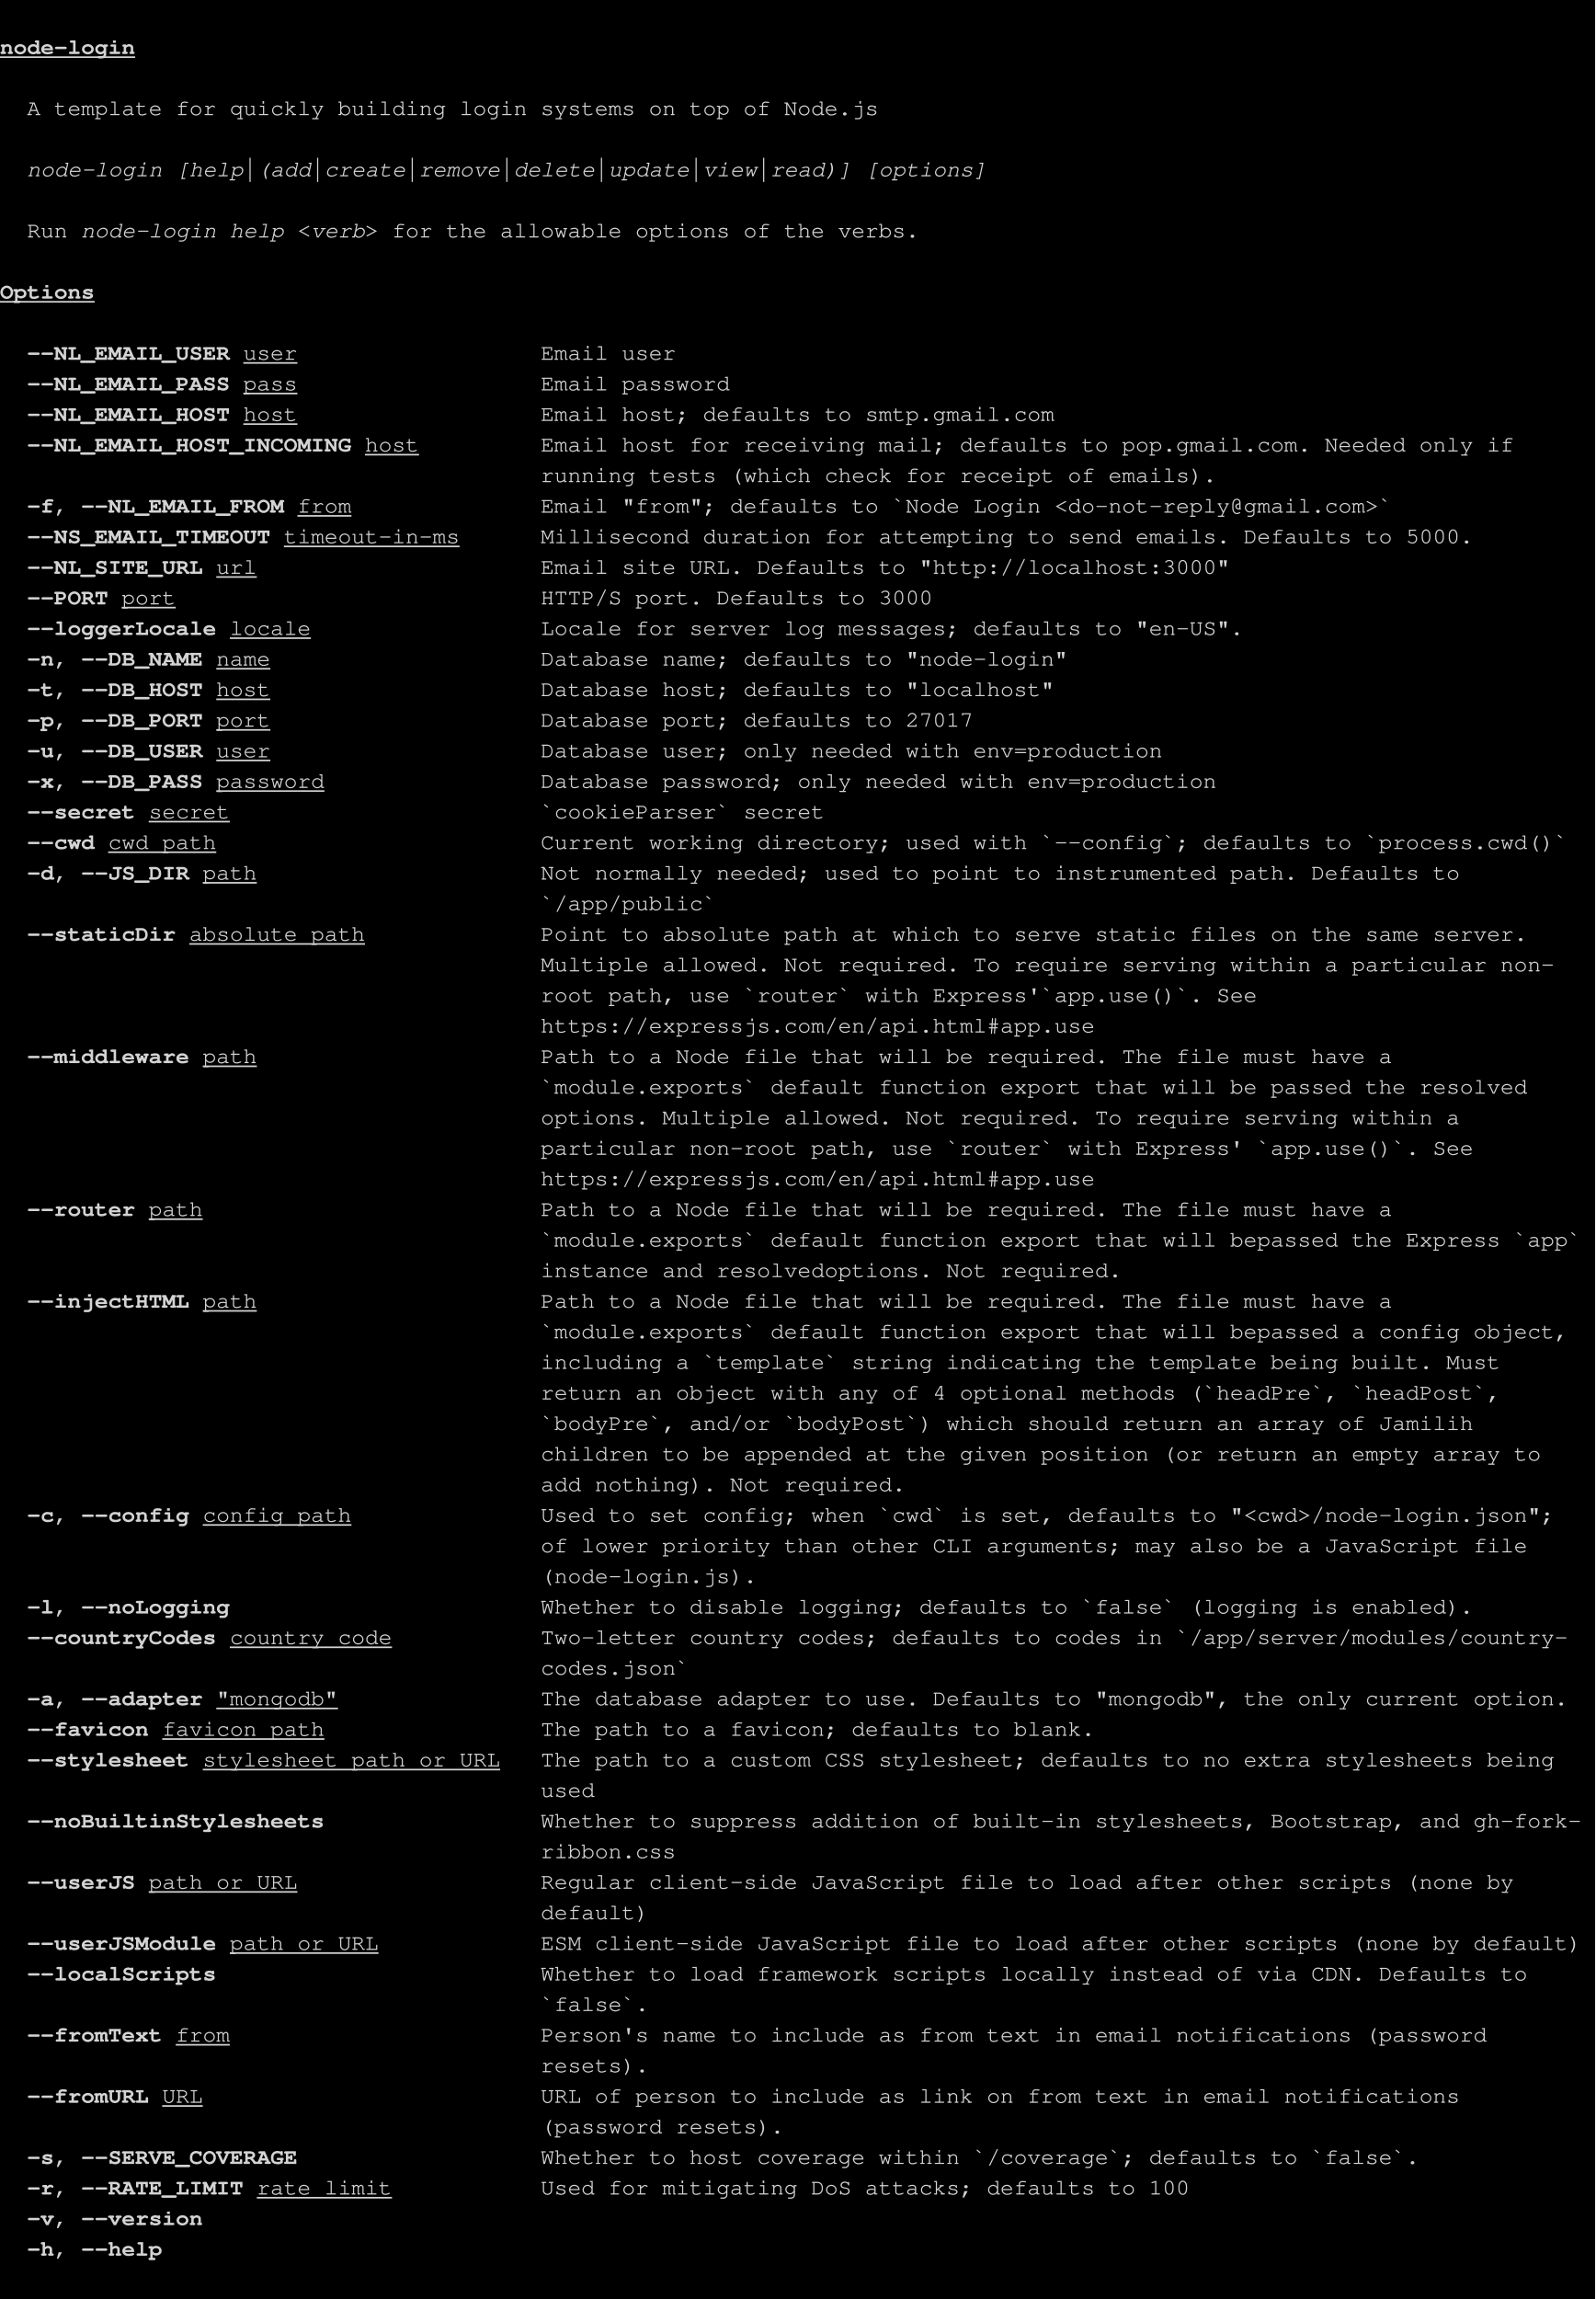
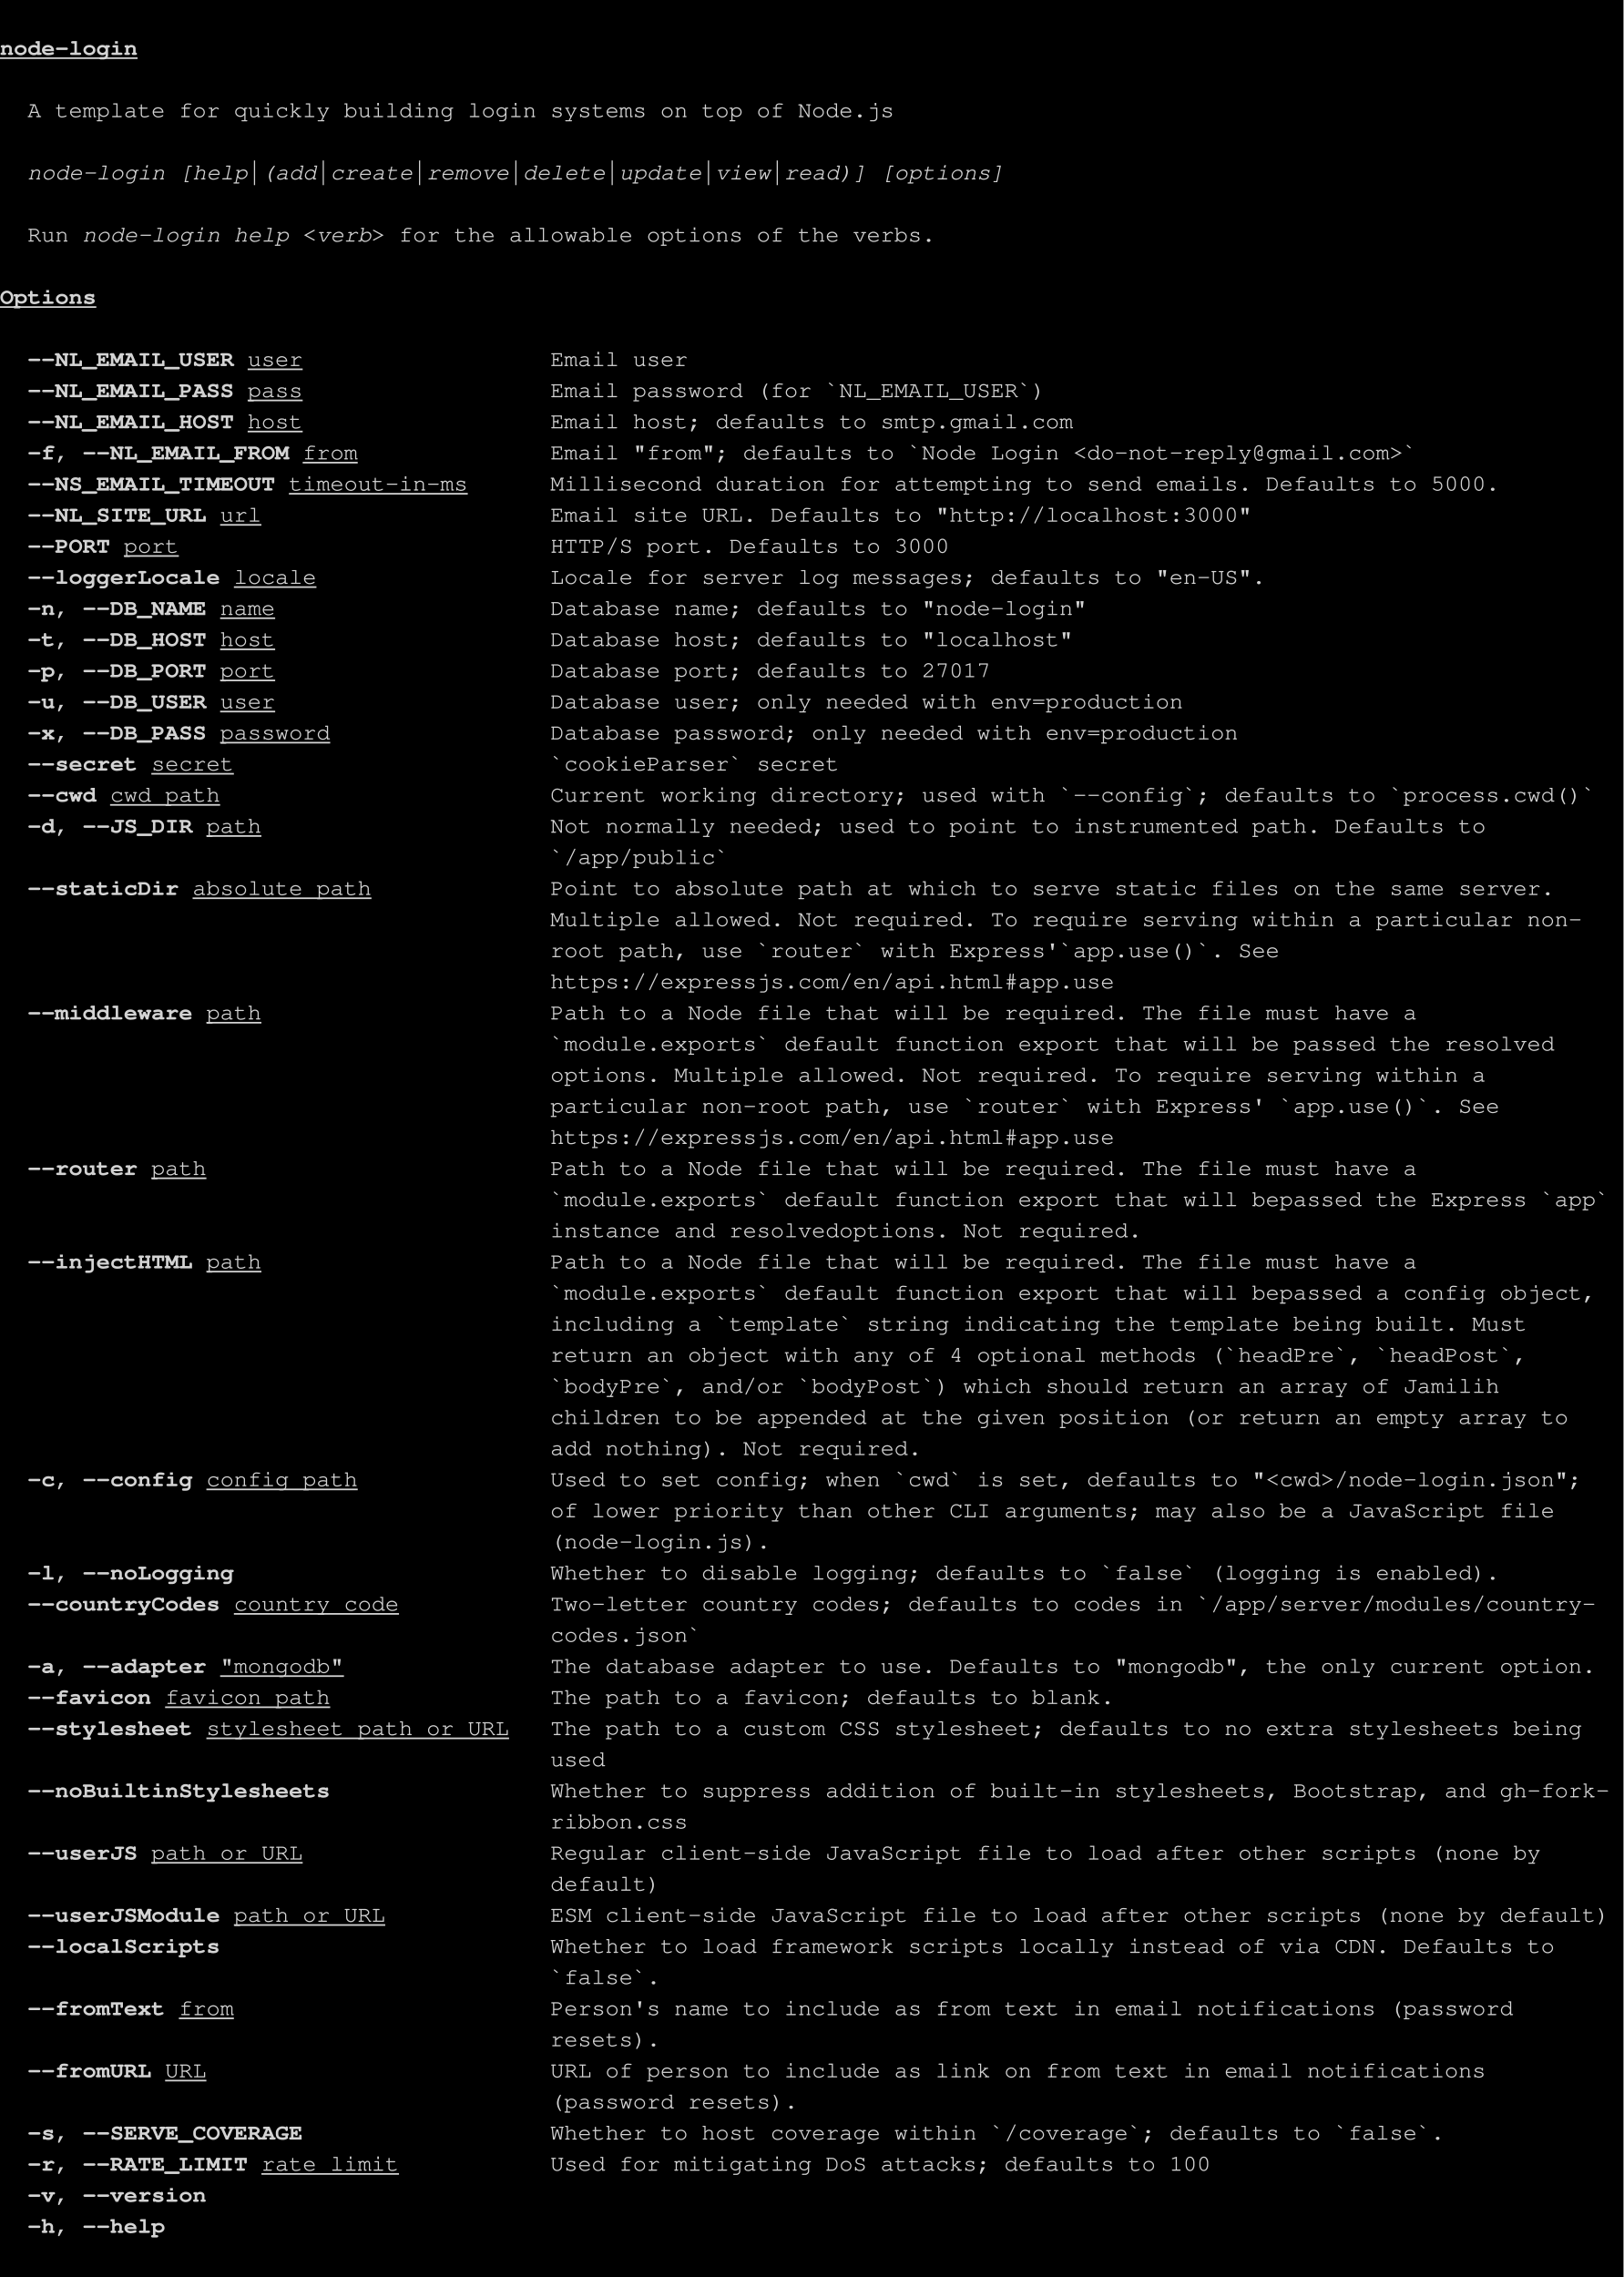
- <svg xmlns="http://www.w3.org/2000/svg" viewBox="0, 0, 991.36, 1428.45" font-family="SauceCodePro Nerd Font, Source Code Pro, Courier" font-size="14">
+ <svg xmlns="http://www.w3.org/2000/svg" viewBox="0, 0, 991.36, 1390.45" font-family="SauceCodePro Nerd Font, Source Code Pro, Courier" font-size="14">
  <g fill="#D3D3D3">
-     <rect x="0" y="0" width="991.36" height="1428.45" fill="#000000" />
+     <rect x="0" y="0" width="991.36" height="1390.45" fill="#000000" />
    <path d="M0,35.515 L84.014,35.515 Z" stroke="#D3D3D3" />
    <text x="0" y="33.55" font-weight="bold">node-login</text>
    <text x="16.8" y="71.55">  A template for quickly building login systems on top of Node.js               </text>
    <text x="16.8" y="109.55" font-style="italic">node-login [help|(add|create|remove|delete|update|view|read)] [options]</text>
    <text x="16.8" y="147.55">  Run </text>
    <text x="50.41" y="147.55" font-style="italic">node-login help &lt;verb&gt;</text>
    <text x="243.64" y="147.55"> for the allowable options of the verbs.            </text>
    <path d="M0,187.515 L58.81,187.515 Z" stroke="#D3D3D3" />
    <text x="0" y="185.55" font-weight="bold">Options</text>
    <text x="16.8" y="223.55" font-weight="bold">--NL_EMAIL_USER</text>
    <path d="M151.225,225.515 L184.83,225.515 Z" stroke="#D3D3D3" />
    <text x="151.22" y="223.55">user</text>
    <text x="336.05" y="223.55">                  Email user                                                                    </text>
    <text x="16.8" y="242.55" font-weight="bold">--NL_EMAIL_PASS</text>
    <path d="M151.225,244.515 L184.83,244.515 Z" stroke="#D3D3D3" />
    <text x="151.22" y="242.55">pass</text>
-     <text x="336.05" y="242.55">                  Email password                                                                </text>
+     <text x="336.05" y="242.55">                  Email password (for `NL_EMAIL_USER`)                                          </text>
    <text x="16.8" y="261.55" font-weight="bold">--NL_EMAIL_HOST</text>
    <path d="M151.225,263.515 L184.83,263.515 Z" stroke="#D3D3D3" />
    <text x="151.22" y="261.55">host</text>
    <text x="336.05" y="261.55">                  Email host; defaults to smtp.gmail.com                                        </text>
-     <text x="16.8" y="280.55" font-weight="bold">--NL_EMAIL_HOST_INCOMING</text>
-     <path d="M226.837,282.515 L260.442,282.515 Z" stroke="#D3D3D3" />
-     <text x="226.84" y="280.55">host</text>
-     <text x="336.05" y="280.55">         Email host for receiving mail; defaults to pop.gmail.com. Needed only if      </text>
-     <text x="336.05" y="299.55">                                        running tests (which check for receipt of emails).                            </text>
-     <text x="16.8" y="318.55" font-weight="bold">-f</text>
-     <text x="33.61" y="318.55">, </text>
-     <text x="50.41" y="318.55" font-weight="bold">--NL_EMAIL_FROM</text>
-     <path d="M184.83,320.515 L218.436,320.515 Z" stroke="#D3D3D3" />
-     <text x="184.83" y="318.55">from</text>
-     <text x="336.05" y="318.55">              Email "from"; defaults to `Node Login &lt;do-not-reply@gmail.com&gt;`               </text>
-     <text x="16.8" y="337.55" font-weight="bold">--NS_EMAIL_TIMEOUT</text>
-     <path d="M176.429,339.515 L285.646,339.515 Z" stroke="#D3D3D3" />
-     <text x="176.43" y="337.55">timeout-in-ms</text>
-     <text x="336.05" y="337.55">      Millisecond duration for attempting to send emails. Defaults to 5000.         </text>
-     <text x="16.8" y="356.55" font-weight="bold">--NL_SITE_URL</text>
-     <path d="M134.422,358.515 L159.626,358.515 Z" stroke="#D3D3D3" />
-     <text x="134.42" y="356.55">url</text>
-     <text x="336.05" y="356.55">                     Email site URL. Defaults to "http://localhost:3000"                           </text>
-     <text x="16.8" y="375.55" font-weight="bold">--PORT</text>
-     <path d="M75.612,377.515 L109.218,377.515 Z" stroke="#D3D3D3" />
-     <text x="75.61" y="375.55">port</text>
-     <text x="336.05" y="375.55">                           HTTP/S port. Defaults to 3000                                                 </text>
-     <text x="16.8" y="394.55" font-weight="bold">--loggerLocale</text>
-     <path d="M142.823,396.515 L193.231,396.515 Z" stroke="#D3D3D3" />
-     <text x="142.82" y="394.55">locale</text>
-     <text x="336.05" y="394.55">                 Locale for server log messages; defaults to "en-US".                          </text>
-     <text x="16.8" y="413.55" font-weight="bold">-n</text>
+     <text x="16.8" y="280.55" font-weight="bold">-f</text>
+     <text x="33.61" y="280.55">, </text>
+     <text x="50.41" y="280.55" font-weight="bold">--NL_EMAIL_FROM</text>
+     <path d="M184.83,282.515 L218.436,282.515 Z" stroke="#D3D3D3" />
+     <text x="184.83" y="280.55">from</text>
+     <text x="336.05" y="280.55">              Email "from"; defaults to `Node Login &lt;do-not-reply@gmail.com&gt;`               </text>
+     <text x="16.8" y="299.55" font-weight="bold">--NS_EMAIL_TIMEOUT</text>
+     <path d="M176.429,301.515 L285.646,301.515 Z" stroke="#D3D3D3" />
+     <text x="176.43" y="299.55">timeout-in-ms</text>
+     <text x="336.05" y="299.55">      Millisecond duration for attempting to send emails. Defaults to 5000.         </text>
+     <text x="16.8" y="318.55" font-weight="bold">--NL_SITE_URL</text>
+     <path d="M134.422,320.515 L159.626,320.515 Z" stroke="#D3D3D3" />
+     <text x="134.42" y="318.55">url</text>
+     <text x="336.05" y="318.55">                     Email site URL. Defaults to "http://localhost:3000"                           </text>
+     <text x="16.8" y="337.55" font-weight="bold">--PORT</text>
+     <path d="M75.612,339.515 L109.218,339.515 Z" stroke="#D3D3D3" />
+     <text x="75.61" y="337.55">port</text>
+     <text x="336.05" y="337.55">                           HTTP/S port. Defaults to 3000                                                 </text>
+     <text x="16.8" y="356.55" font-weight="bold">--loggerLocale</text>
+     <path d="M142.823,358.515 L193.231,358.515 Z" stroke="#D3D3D3" />
+     <text x="142.82" y="356.55">locale</text>
+     <text x="336.05" y="356.55">                 Locale for server log messages; defaults to "en-US".                          </text>
+     <text x="16.8" y="375.55" font-weight="bold">-n</text>
+     <text x="33.61" y="375.55">, </text>
+     <text x="50.41" y="375.55" font-weight="bold">--DB_NAME</text>
+     <path d="M134.422,377.515 L168.027,377.515 Z" stroke="#D3D3D3" />
+     <text x="134.42" y="375.55">name</text>
+     <text x="336.05" y="375.55">                    Database name; defaults to "node-login"                                       </text>
+     <text x="16.8" y="394.55" font-weight="bold">-t</text>
+     <text x="33.61" y="394.55">, </text>
+     <text x="50.41" y="394.55" font-weight="bold">--DB_HOST</text>
+     <path d="M134.422,396.515 L168.027,396.515 Z" stroke="#D3D3D3" />
+     <text x="134.42" y="394.55">host</text>
+     <text x="336.05" y="394.55">                    Database host; defaults to "localhost"                                        </text>
+     <text x="16.8" y="413.55" font-weight="bold">-p</text>
    <text x="33.61" y="413.55">, </text>
-     <text x="50.41" y="413.55" font-weight="bold">--DB_NAME</text>
+     <text x="50.41" y="413.55" font-weight="bold">--DB_PORT</text>
    <path d="M134.422,415.515 L168.027,415.515 Z" stroke="#D3D3D3" />
-     <text x="134.42" y="413.55">name</text>
-     <text x="336.05" y="413.55">                    Database name; defaults to "node-login"                                       </text>
-     <text x="16.8" y="432.55" font-weight="bold">-t</text>
+     <text x="134.42" y="413.55">port</text>
+     <text x="336.05" y="413.55">                    Database port; defaults to 27017                                              </text>
+     <text x="16.8" y="432.55" font-weight="bold">-u</text>
    <text x="33.61" y="432.55">, </text>
-     <text x="50.41" y="432.55" font-weight="bold">--DB_HOST</text>
+     <text x="50.41" y="432.55" font-weight="bold">--DB_USER</text>
    <path d="M134.422,434.515 L168.027,434.515 Z" stroke="#D3D3D3" />
-     <text x="134.42" y="432.55">host</text>
-     <text x="336.05" y="432.55">                    Database host; defaults to "localhost"                                        </text>
-     <text x="16.8" y="451.55" font-weight="bold">-p</text>
+     <text x="134.42" y="432.55">user</text>
+     <text x="336.05" y="432.55">                    Database user; only needed with env=production                                </text>
+     <text x="16.8" y="451.55" font-weight="bold">-x</text>
    <text x="33.61" y="451.55">, </text>
-     <text x="50.41" y="451.55" font-weight="bold">--DB_PORT</text>
-     <path d="M134.422,453.515 L168.027,453.515 Z" stroke="#D3D3D3" />
-     <text x="134.42" y="451.55">port</text>
-     <text x="336.05" y="451.55">                    Database port; defaults to 27017                                              </text>
-     <text x="16.8" y="470.55" font-weight="bold">-u</text>
-     <text x="33.61" y="470.55">, </text>
-     <text x="50.41" y="470.55" font-weight="bold">--DB_USER</text>
-     <path d="M134.422,472.515 L168.027,472.515 Z" stroke="#D3D3D3" />
-     <text x="134.42" y="470.55">user</text>
-     <text x="336.05" y="470.55">                    Database user; only needed with env=production                                </text>
-     <text x="16.8" y="489.55" font-weight="bold">-x</text>
-     <text x="33.61" y="489.55">, </text>
-     <text x="50.41" y="489.55" font-weight="bold">--DB_PASS</text>
-     <path d="M134.422,491.515 L201.633,491.515 Z" stroke="#D3D3D3" />
-     <text x="134.42" y="489.55">password</text>
-     <text x="336.05" y="489.55">                Database password; only needed with env=production                            </text>
-     <text x="16.8" y="508.55" font-weight="bold">--secret</text>
-     <path d="M92.415,510.515 L142.823,510.515 Z" stroke="#D3D3D3" />
-     <text x="92.42" y="508.55">secret</text>
-     <text x="336.05" y="508.55">                       `cookieParser` secret                                                         </text>
-     <text x="16.8" y="527.55" font-weight="bold">--cwd</text>
-     <path d="M67.211,529.515 L134.422,529.515 Z" stroke="#D3D3D3" />
-     <text x="67.21" y="527.55">cwd path</text>
-     <text x="336.05" y="527.55">                        Current working directory; used with `--config`; defaults to `process.cwd()`  </text>
-     <text x="16.8" y="546.55" font-weight="bold">-d</text>
-     <text x="33.61" y="546.55">, </text>
-     <text x="50.41" y="546.55" font-weight="bold">--JS_DIR</text>
-     <path d="M126.021,548.515 L159.626,548.515 Z" stroke="#D3D3D3" />
-     <text x="126.02" y="546.55">path</text>
-     <text x="336.05" y="546.55">                     Not normally needed; used to point to instrumented path. Defaults to          </text>
-     <text x="336.05" y="565.55">                                        `/app/public`                                                                 </text>
-     <text x="16.8" y="584.55" font-weight="bold">--staticDir</text>
-     <path d="M117.619,586.515 L226.837,586.515 Z" stroke="#D3D3D3" />
-     <text x="117.62" y="584.55">absolute path</text>
-     <text x="336.05" y="584.55">             Point to absolute path at which to serve static files on the same server.     </text>
-     <text x="336.05" y="603.55">                                        Multiple allowed. Not required. To require serving within a particular non-   </text>
-     <text x="336.05" y="622.55">                                        root path, use `router` with Express'`app.use()`. See                         </text>
-     <text x="336.05" y="641.55">                                        https://expressjs.com/en/api.html#app.use                                     </text>
-     <text x="16.8" y="660.55" font-weight="bold">--middleware</text>
-     <path d="M126.021,662.515 L159.626,662.515 Z" stroke="#D3D3D3" />
-     <text x="126.02" y="660.55">path</text>
-     <text x="336.05" y="660.55">                     Path to a Node file that will be required. The file must have a               </text>
-     <text x="336.05" y="679.55">                                        `module.exports` default function export that will be passed the resolved     </text>
-     <text x="336.05" y="698.55">                                        options. Multiple allowed. Not required. To require serving within a          </text>
-     <text x="336.05" y="717.55">                                        particular non-root path, use `router` with Express' `app.use()`. See         </text>
-     <text x="336.05" y="736.55">                                        https://expressjs.com/en/api.html#app.use                                     </text>
-     <text x="16.8" y="755.55" font-weight="bold">--router</text>
-     <path d="M92.415,757.515 L126.021,757.515 Z" stroke="#D3D3D3" />
-     <text x="92.42" y="755.55">path</text>
-     <text x="336.05" y="755.55">                         Path to a Node file that will be required. The file must have a               </text>
-     <text x="336.05" y="774.55">                                        `module.exports` default function export that will bepassed the Express `app` </text>
-     <text x="336.05" y="793.55">                                        instance and resolvedoptions. Not required.                                   </text>
-     <text x="16.8" y="812.55" font-weight="bold">--injectHTML</text>
-     <path d="M126.021,814.515 L159.626,814.515 Z" stroke="#D3D3D3" />
-     <text x="126.02" y="812.55">path</text>
-     <text x="336.05" y="812.55">                     Path to a Node file that will be required. The file must have a               </text>
-     <text x="336.05" y="831.55">                                        `module.exports` default function export that will bepassed a config object,  </text>
-     <text x="336.05" y="850.55">                                        including a `template` string indicating the template being built. Must       </text>
-     <text x="336.05" y="869.55">                                        return an object with any of 4 optional methods (`headPre`, `headPost`,       </text>
-     <text x="336.05" y="888.55">                                        `bodyPre`, and/or `bodyPost`) which should return an array of Jamilih         </text>
-     <text x="336.05" y="907.55">                                        children to be appended at the given position (or return an empty array to    </text>
-     <text x="336.05" y="926.55">                                        add nothing). Not required.                                                   </text>
-     <text x="16.8" y="945.55" font-weight="bold">-c</text>
-     <text x="33.61" y="945.55">, </text>
-     <text x="50.41" y="945.55" font-weight="bold">--config</text>
-     <path d="M126.021,947.515 L218.436,947.515 Z" stroke="#D3D3D3" />
-     <text x="126.02" y="945.55">config path</text>
-     <text x="336.05" y="945.55">              Used to set config; when `cwd` is set, defaults to "&lt;cwd&gt;/node-login.json";   </text>
-     <text x="336.05" y="964.55">                                        of lower priority than other CLI arguments; may also be a JavaScript file     </text>
-     <text x="336.05" y="983.55">                                        (node-login.js).                                                              </text>
-     <text x="16.8" y="1002.55" font-weight="bold">-l</text>
-     <text x="33.61" y="1002.55">, </text>
-     <text x="50.41" y="1002.55" font-weight="bold">--noLogging</text>
-     <text x="336.05" y="1002.55">                       Whether to disable logging; defaults to `false` (logging is enabled).         </text>
-     <text x="16.8" y="1021.55" font-weight="bold">--countryCodes</text>
-     <path d="M142.823,1023.515 L243.64,1023.515 Z" stroke="#D3D3D3" />
-     <text x="142.82" y="1021.55">country code</text>
-     <text x="336.05" y="1021.55">           Two-letter country codes; defaults to codes in `/app/server/modules/country-  </text>
-     <text x="336.05" y="1040.55">                                        codes.json`                                                                   </text>
-     <text x="16.8" y="1059.55" font-weight="bold">-a</text>
-     <text x="33.61" y="1059.55">, </text>
-     <text x="50.41" y="1059.55" font-weight="bold">--adapter</text>
-     <path d="M134.422,1061.515 L210.034,1061.515 Z" stroke="#D3D3D3" />
-     <text x="134.42" y="1059.55">"mongodb"</text>
-     <text x="336.05" y="1059.55">               The database adapter to use. Defaults to "mongodb", the only current option.  </text>
-     <text x="16.8" y="1078.55" font-weight="bold">--favicon</text>
-     <path d="M100.816,1080.515 L201.633,1080.515 Z" stroke="#D3D3D3" />
-     <text x="100.82" y="1078.55">favicon path</text>
-     <text x="336.05" y="1078.55">                The path to a favicon; defaults to blank.                                     </text>
-     <text x="16.8" y="1097.55" font-weight="bold">--stylesheet</text>
-     <path d="M126.021,1099.515 L310.851,1099.515 Z" stroke="#D3D3D3" />
-     <text x="126.02" y="1097.55">stylesheet path or URL</text>
-     <text x="336.05" y="1097.55">   The path to a custom CSS stylesheet; defaults to no extra stylesheets being   </text>
-     <text x="336.05" y="1116.55">                                        used                                                                          </text>
-     <text x="16.8" y="1135.55" font-weight="bold">--noBuiltinStylesheets</text>
-     <text x="336.05" y="1135.55">                Whether to suppress addition of built-in stylesheets, Bootstrap, and gh-fork- </text>
-     <text x="336.05" y="1154.55">                                        ribbon.css                                                                    </text>
-     <text x="16.8" y="1173.55" font-weight="bold">--userJS</text>
-     <path d="M92.415,1175.515 L184.83,1175.515 Z" stroke="#D3D3D3" />
-     <text x="92.42" y="1173.55">path or URL</text>
-     <text x="336.05" y="1173.55">                  Regular client-side JavaScript file to load after other scripts (none by      </text>
-     <text x="336.05" y="1192.55">                                        default)                                                                      </text>
-     <text x="16.8" y="1211.55" font-weight="bold">--userJSModule</text>
-     <path d="M142.823,1213.515 L235.238,1213.515 Z" stroke="#D3D3D3" />
-     <text x="142.82" y="1211.55">path or URL</text>
-     <text x="336.05" y="1211.55">            ESM client-side JavaScript file to load after other scripts (none by default) </text>
-     <text x="16.8" y="1230.55" font-weight="bold">--localScripts</text>
-     <text x="336.05" y="1230.55">                        Whether to load framework scripts locally instead of via CDN. Defaults to     </text>
-     <text x="336.05" y="1249.55">                                        `false`.                                                                      </text>
-     <text x="16.8" y="1268.55" font-weight="bold">--fromText</text>
-     <path d="M109.218,1270.515 L142.823,1270.515 Z" stroke="#D3D3D3" />
-     <text x="109.22" y="1268.55">from</text>
-     <text x="336.05" y="1268.55">                       Person's name to include as from text in email notifications (password        </text>
-     <text x="336.05" y="1287.55">                                        resets).                                                                      </text>
-     <text x="16.8" y="1306.55" font-weight="bold">--fromURL</text>
-     <path d="M100.816,1308.515 L126.021,1308.515 Z" stroke="#D3D3D3" />
-     <text x="100.82" y="1306.55">URL</text>
-     <text x="336.05" y="1306.55">                         URL of person to include as link on from text in email notifications          </text>
-     <text x="336.05" y="1325.55">                                        (password resets).                                                            </text>
-     <text x="16.8" y="1344.55" font-weight="bold">-s</text>
+     <text x="50.41" y="451.55" font-weight="bold">--DB_PASS</text>
+     <path d="M134.422,453.515 L201.633,453.515 Z" stroke="#D3D3D3" />
+     <text x="134.42" y="451.55">password</text>
+     <text x="336.05" y="451.55">                Database password; only needed with env=production                            </text>
+     <text x="16.8" y="470.55" font-weight="bold">--secret</text>
+     <path d="M92.415,472.515 L142.823,472.515 Z" stroke="#D3D3D3" />
+     <text x="92.42" y="470.55">secret</text>
+     <text x="336.05" y="470.55">                       `cookieParser` secret                                                         </text>
+     <text x="16.8" y="489.55" font-weight="bold">--cwd</text>
+     <path d="M67.211,491.515 L134.422,491.515 Z" stroke="#D3D3D3" />
+     <text x="67.21" y="489.55">cwd path</text>
+     <text x="336.05" y="489.55">                        Current working directory; used with `--config`; defaults to `process.cwd()`  </text>
+     <text x="16.8" y="508.55" font-weight="bold">-d</text>
+     <text x="33.61" y="508.55">, </text>
+     <text x="50.41" y="508.55" font-weight="bold">--JS_DIR</text>
+     <path d="M126.021,510.515 L159.626,510.515 Z" stroke="#D3D3D3" />
+     <text x="126.02" y="508.55">path</text>
+     <text x="336.05" y="508.55">                     Not normally needed; used to point to instrumented path. Defaults to          </text>
+     <text x="336.05" y="527.55">                                        `/app/public`                                                                 </text>
+     <text x="16.8" y="546.55" font-weight="bold">--staticDir</text>
+     <path d="M117.619,548.515 L226.837,548.515 Z" stroke="#D3D3D3" />
+     <text x="117.62" y="546.55">absolute path</text>
+     <text x="336.05" y="546.55">             Point to absolute path at which to serve static files on the same server.     </text>
+     <text x="336.05" y="565.55">                                        Multiple allowed. Not required. To require serving within a particular non-   </text>
+     <text x="336.05" y="584.55">                                        root path, use `router` with Express'`app.use()`. See                         </text>
+     <text x="336.05" y="603.55">                                        https://expressjs.com/en/api.html#app.use                                     </text>
+     <text x="16.8" y="622.55" font-weight="bold">--middleware</text>
+     <path d="M126.021,624.515 L159.626,624.515 Z" stroke="#D3D3D3" />
+     <text x="126.02" y="622.55">path</text>
+     <text x="336.05" y="622.55">                     Path to a Node file that will be required. The file must have a               </text>
+     <text x="336.05" y="641.55">                                        `module.exports` default function export that will be passed the resolved     </text>
+     <text x="336.05" y="660.55">                                        options. Multiple allowed. Not required. To require serving within a          </text>
+     <text x="336.05" y="679.55">                                        particular non-root path, use `router` with Express' `app.use()`. See         </text>
+     <text x="336.05" y="698.55">                                        https://expressjs.com/en/api.html#app.use                                     </text>
+     <text x="16.8" y="717.55" font-weight="bold">--router</text>
+     <path d="M92.415,719.515 L126.021,719.515 Z" stroke="#D3D3D3" />
+     <text x="92.42" y="717.55">path</text>
+     <text x="336.05" y="717.55">                         Path to a Node file that will be required. The file must have a               </text>
+     <text x="336.05" y="736.55">                                        `module.exports` default function export that will bepassed the Express `app` </text>
+     <text x="336.05" y="755.55">                                        instance and resolvedoptions. Not required.                                   </text>
+     <text x="16.8" y="774.55" font-weight="bold">--injectHTML</text>
+     <path d="M126.021,776.515 L159.626,776.515 Z" stroke="#D3D3D3" />
+     <text x="126.02" y="774.55">path</text>
+     <text x="336.05" y="774.55">                     Path to a Node file that will be required. The file must have a               </text>
+     <text x="336.05" y="793.55">                                        `module.exports` default function export that will bepassed a config object,  </text>
+     <text x="336.05" y="812.55">                                        including a `template` string indicating the template being built. Must       </text>
+     <text x="336.05" y="831.55">                                        return an object with any of 4 optional methods (`headPre`, `headPost`,       </text>
+     <text x="336.05" y="850.55">                                        `bodyPre`, and/or `bodyPost`) which should return an array of Jamilih         </text>
+     <text x="336.05" y="869.55">                                        children to be appended at the given position (or return an empty array to    </text>
+     <text x="336.05" y="888.55">                                        add nothing). Not required.                                                   </text>
+     <text x="16.8" y="907.55" font-weight="bold">-c</text>
+     <text x="33.61" y="907.55">, </text>
+     <text x="50.41" y="907.55" font-weight="bold">--config</text>
+     <path d="M126.021,909.515 L218.436,909.515 Z" stroke="#D3D3D3" />
+     <text x="126.02" y="907.55">config path</text>
+     <text x="336.05" y="907.55">              Used to set config; when `cwd` is set, defaults to "&lt;cwd&gt;/node-login.json";   </text>
+     <text x="336.05" y="926.55">                                        of lower priority than other CLI arguments; may also be a JavaScript file     </text>
+     <text x="336.05" y="945.55">                                        (node-login.js).                                                              </text>
+     <text x="16.8" y="964.55" font-weight="bold">-l</text>
+     <text x="33.61" y="964.55">, </text>
+     <text x="50.41" y="964.55" font-weight="bold">--noLogging</text>
+     <text x="336.05" y="964.55">                       Whether to disable logging; defaults to `false` (logging is enabled).         </text>
+     <text x="16.8" y="983.55" font-weight="bold">--countryCodes</text>
+     <path d="M142.823,985.515 L243.64,985.515 Z" stroke="#D3D3D3" />
+     <text x="142.82" y="983.55">country code</text>
+     <text x="336.05" y="983.55">           Two-letter country codes; defaults to codes in `/app/server/modules/country-  </text>
+     <text x="336.05" y="1002.55">                                        codes.json`                                                                   </text>
+     <text x="16.8" y="1021.55" font-weight="bold">-a</text>
+     <text x="33.61" y="1021.55">, </text>
+     <text x="50.41" y="1021.55" font-weight="bold">--adapter</text>
+     <path d="M134.422,1023.515 L210.034,1023.515 Z" stroke="#D3D3D3" />
+     <text x="134.42" y="1021.55">"mongodb"</text>
+     <text x="336.05" y="1021.55">               The database adapter to use. Defaults to "mongodb", the only current option.  </text>
+     <text x="16.8" y="1040.55" font-weight="bold">--favicon</text>
+     <path d="M100.816,1042.515 L201.633,1042.515 Z" stroke="#D3D3D3" />
+     <text x="100.82" y="1040.55">favicon path</text>
+     <text x="336.05" y="1040.55">                The path to a favicon; defaults to blank.                                     </text>
+     <text x="16.8" y="1059.55" font-weight="bold">--stylesheet</text>
+     <path d="M126.021,1061.515 L310.851,1061.515 Z" stroke="#D3D3D3" />
+     <text x="126.02" y="1059.55">stylesheet path or URL</text>
+     <text x="336.05" y="1059.55">   The path to a custom CSS stylesheet; defaults to no extra stylesheets being   </text>
+     <text x="336.05" y="1078.55">                                        used                                                                          </text>
+     <text x="16.8" y="1097.55" font-weight="bold">--noBuiltinStylesheets</text>
+     <text x="336.05" y="1097.55">                Whether to suppress addition of built-in stylesheets, Bootstrap, and gh-fork- </text>
+     <text x="336.05" y="1116.55">                                        ribbon.css                                                                    </text>
+     <text x="16.8" y="1135.55" font-weight="bold">--userJS</text>
+     <path d="M92.415,1137.515 L184.83,1137.515 Z" stroke="#D3D3D3" />
+     <text x="92.42" y="1135.55">path or URL</text>
+     <text x="336.05" y="1135.55">                  Regular client-side JavaScript file to load after other scripts (none by      </text>
+     <text x="336.05" y="1154.55">                                        default)                                                                      </text>
+     <text x="16.8" y="1173.55" font-weight="bold">--userJSModule</text>
+     <path d="M142.823,1175.515 L235.238,1175.515 Z" stroke="#D3D3D3" />
+     <text x="142.82" y="1173.55">path or URL</text>
+     <text x="336.05" y="1173.55">            ESM client-side JavaScript file to load after other scripts (none by default) </text>
+     <text x="16.8" y="1192.55" font-weight="bold">--localScripts</text>
+     <text x="336.05" y="1192.55">                        Whether to load framework scripts locally instead of via CDN. Defaults to     </text>
+     <text x="336.05" y="1211.55">                                        `false`.                                                                      </text>
+     <text x="16.8" y="1230.55" font-weight="bold">--fromText</text>
+     <path d="M109.218,1232.515 L142.823,1232.515 Z" stroke="#D3D3D3" />
+     <text x="109.22" y="1230.55">from</text>
+     <text x="336.05" y="1230.55">                       Person's name to include as from text in email notifications (password        </text>
+     <text x="336.05" y="1249.55">                                        resets).                                                                      </text>
+     <text x="16.8" y="1268.55" font-weight="bold">--fromURL</text>
+     <path d="M100.816,1270.515 L126.021,1270.515 Z" stroke="#D3D3D3" />
+     <text x="100.82" y="1268.55">URL</text>
+     <text x="336.05" y="1268.55">                         URL of person to include as link on from text in email notifications          </text>
+     <text x="336.05" y="1287.55">                                        (password resets).                                                            </text>
+     <text x="16.8" y="1306.55" font-weight="bold">-s</text>
+     <text x="33.61" y="1306.55">, </text>
+     <text x="50.41" y="1306.55" font-weight="bold">--SERVE_COVERAGE</text>
+     <text x="336.05" y="1306.55">                  Whether to host coverage within `/coverage`; defaults to `false`.             </text>
+     <text x="16.8" y="1325.55" font-weight="bold">-r</text>
+     <text x="33.61" y="1325.55">, </text>
+     <text x="50.41" y="1325.55" font-weight="bold">--RATE_LIMIT</text>
+     <path d="M159.626,1327.515 L243.64,1327.515 Z" stroke="#D3D3D3" />
+     <text x="159.63" y="1325.55">rate limit</text>
+     <text x="336.05" y="1325.55">           Used for mitigating DoS attacks; defaults to 100                              </text>
+     <text x="16.8" y="1344.55" font-weight="bold">-v</text>
    <text x="33.61" y="1344.55">, </text>
-     <text x="50.41" y="1344.55" font-weight="bold">--SERVE_COVERAGE</text>
-     <text x="336.05" y="1344.55">                  Whether to host coverage within `/coverage`; defaults to `false`.             </text>
-     <text x="16.8" y="1363.55" font-weight="bold">-r</text>
+     <text x="50.41" y="1344.55" font-weight="bold">--version</text>
+     <text x="16.8" y="1363.55" font-weight="bold">-h</text>
    <text x="33.61" y="1363.55">, </text>
-     <text x="50.41" y="1363.55" font-weight="bold">--RATE_LIMIT</text>
-     <path d="M159.626,1365.515 L243.64,1365.515 Z" stroke="#D3D3D3" />
-     <text x="159.63" y="1363.55">rate limit</text>
-     <text x="336.05" y="1363.55">           Used for mitigating DoS attacks; defaults to 100                              </text>
-     <text x="16.8" y="1382.55" font-weight="bold">-v</text>
-     <text x="33.61" y="1382.55">, </text>
-     <text x="50.41" y="1382.55" font-weight="bold">--version</text>
-     <text x="16.8" y="1401.55" font-weight="bold">-h</text>
-     <text x="33.61" y="1401.55">, </text>
-     <text x="50.41" y="1401.55" font-weight="bold">--help</text>
+     <text x="50.41" y="1363.55" font-weight="bold">--help</text>
  </g>
</svg>
